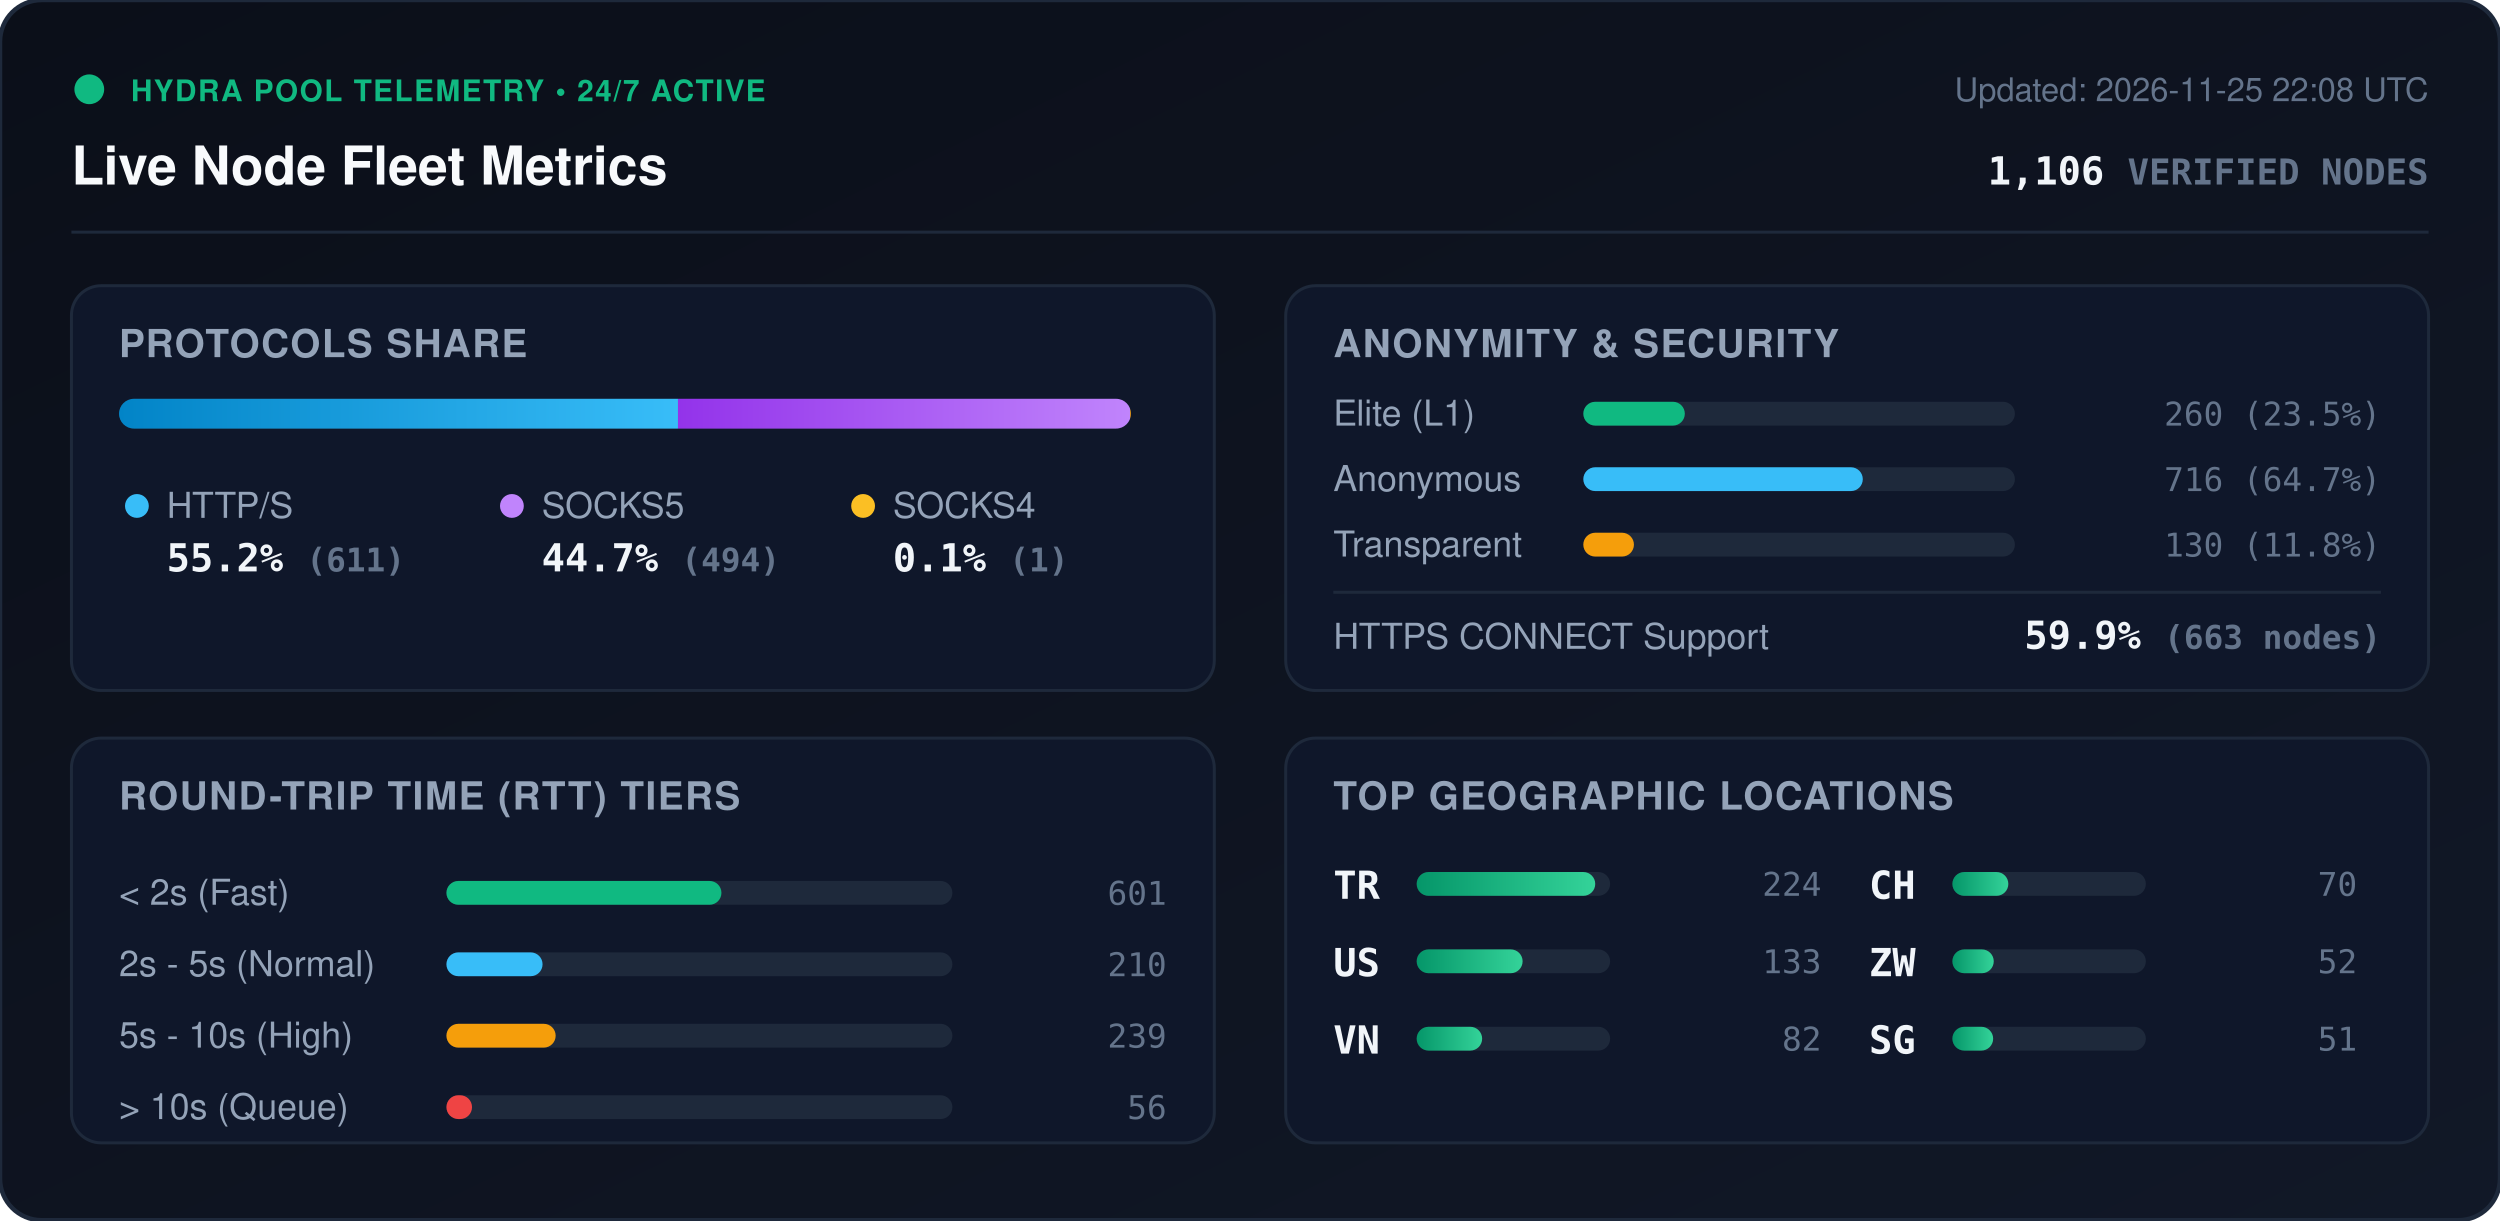
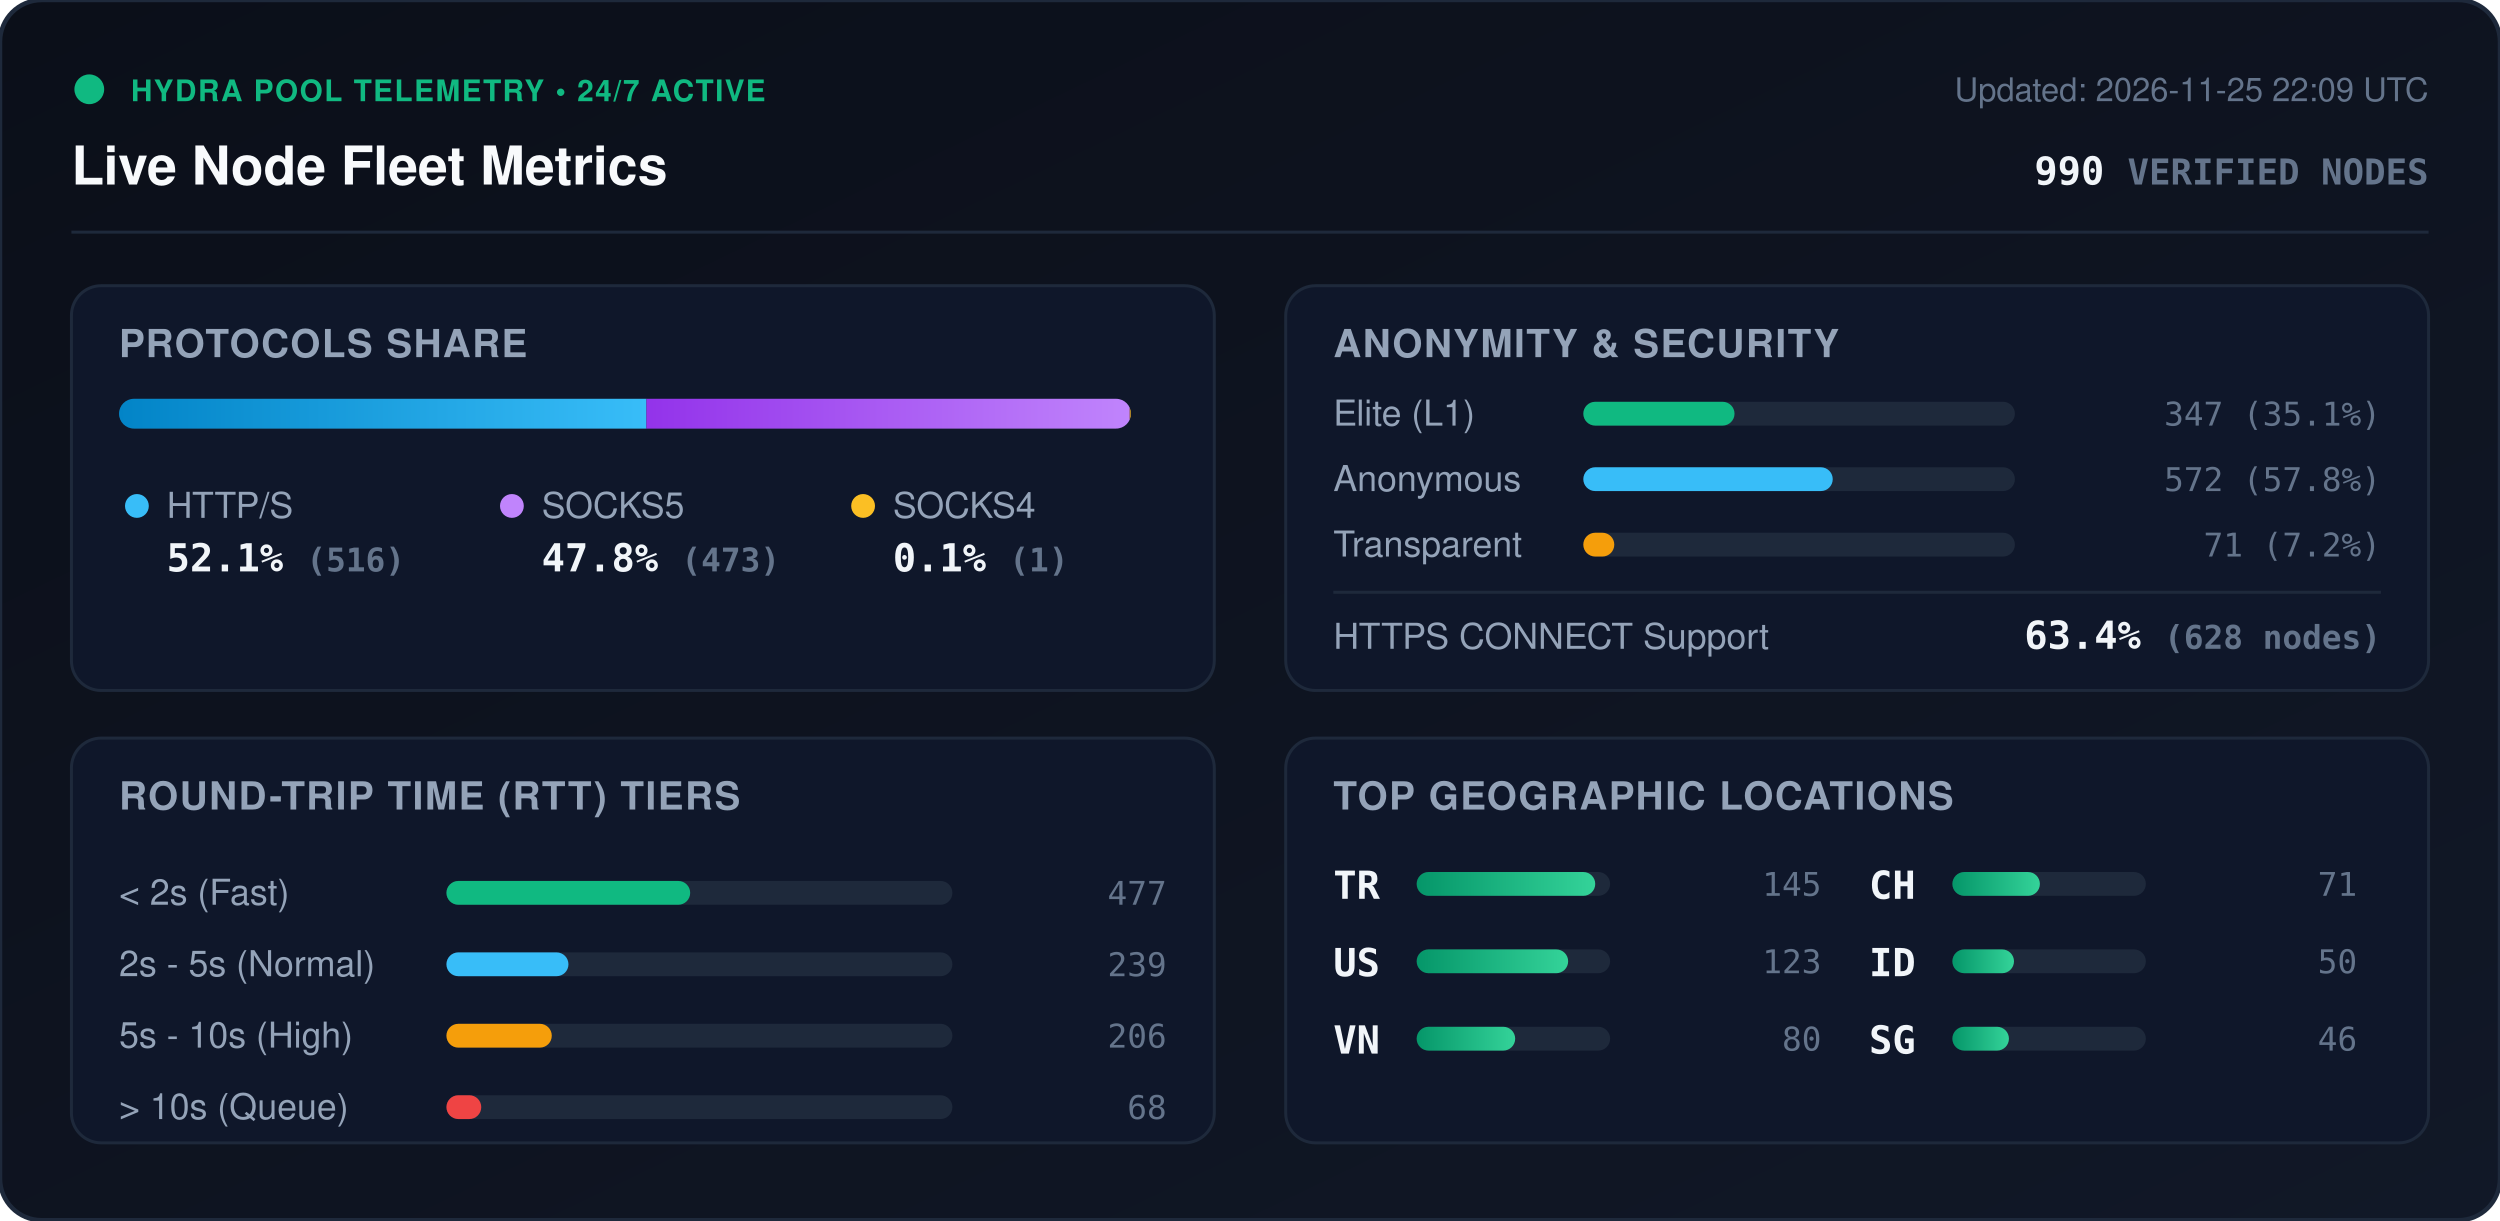
<svg xmlns="http://www.w3.org/2000/svg" viewBox="0 0 840 410" width="840" height="410" style="max-width: 100%; height: auto;">
  <defs>
    <linearGradient id="bg" x1="0%" y1="0%" x2="100%" y2="100%">
      <stop offset="0%" stop-color="#0b0f19" />
      <stop offset="100%" stop-color="#111827" />
    </linearGradient>
    <linearGradient id="bar-http" x1="0%" y1="0%" x2="100%" y2="0%">
      <stop offset="0%" stop-color="#0284c7" />
      <stop offset="100%" stop-color="#38bdf8" />
    </linearGradient>
    <linearGradient id="bar-socks5" x1="0%" y1="0%" x2="100%" y2="0%">
      <stop offset="0%" stop-color="#9333ea" />
      <stop offset="100%" stop-color="#c084fc" />
    </linearGradient>
    <linearGradient id="bar-socks4" x1="0%" y1="0%" x2="100%" y2="0%">
      <stop offset="0%" stop-color="#d97706" />
      <stop offset="100%" stop-color="#fbbf24" />
    </linearGradient>
    <linearGradient id="bar-green" x1="0%" y1="0%" x2="100%" y2="0%">
      <stop offset="0%" stop-color="#059669" />
      <stop offset="100%" stop-color="#34d399" />
    </linearGradient>
    <clipPath id="prog-track-clip">
      <rect width="340.0" height="10" rx="5" />
    </clipPath>
    <style>
      .title { font: 700 18px -apple-system, BlinkMacSystemFont, 'Segoe UI', Helvetica, Arial, sans-serif; fill: #f8fafc; }
      .sub { font: 500 11px -apple-system, BlinkMacSystemFont, 'Segoe UI', Helvetica, Arial, sans-serif; fill: #64748b; }
      .section-hdr { font: 600 13px -apple-system, BlinkMacSystemFont, 'Segoe UI', Helvetica, Arial, sans-serif; fill: #94a3b8; letter-spacing: 0.5px; }
      .metric-val { font: 700 13px -apple-system, BlinkMacSystemFont, 'Segoe UI', Helvetica, Arial, sans-serif; fill: #f1f5f9; }
      .metric-lbl { font: 500 12px -apple-system, BlinkMacSystemFont, 'Segoe UI', Helvetica, Arial, sans-serif; fill: #94a3b8; }
      .badge-txt { font: 700 10px -apple-system, BlinkMacSystemFont, 'Segoe UI', Helvetica, Arial, sans-serif; fill: #10b981; letter-spacing: 0.5px; }
      .mono { font-family: ui-monospace, SFMono-Regular, Menlo, Monaco, Consolas, monospace; }
      .pulse { animation: beacon 2s infinite ease-in-out; }
      @keyframes beacon { 0%, 100% { opacity: 1; } 50% { opacity: 0.35; } }
    </style>
  </defs>
  <rect width="840" height="410" rx="14" fill="url(#bg)" stroke="#1e293b" stroke-width="1.5" />
  <g transform="translate(24, 24)">
    <circle cx="6" cy="6" r="5" fill="#10b981" class="pulse" />
    <text x="20" y="10" class="badge-txt">HYDRA POOL TELEMETRY • 24/7 ACTIVE</text>
    <text x="0" y="38" class="title">Live Node Fleet Metrics</text>
-     <text x="792" y="10" text-anchor="end" class="sub">Updated: 2026-11-25 22:08 UTC</text>
-     <text x="792" y="38" text-anchor="end" class="metric-val mono" fill="#38bdf8">1,106 <tspan font-size="12" fill="#64748b">VERIFIED NODES</tspan>
+     <text x="792" y="10" text-anchor="end" class="sub">Updated: 2026-11-25 22:09 UTC</text>
+     <text x="792" y="38" text-anchor="end" class="metric-val mono" fill="#38bdf8">990 <tspan font-size="12" fill="#64748b">VERIFIED NODES</tspan>
    </text>
  </g>
  <line x1="24" y1="78" x2="816" y2="78" stroke="#1e293b" stroke-width="1" />
  <g transform="translate(24, 96)">
    <rect width="384" height="136" rx="10" fill="#0f172a" stroke="#1e293b" />
    <text x="16" y="24" class="section-hdr">PROTOCOLS SHARE</text>
    <g transform="translate(16, 38)">
      <rect width="340.0" height="10" rx="5" fill="#1e293b" />
      <g clip-path="url(#prog-track-clip)">
-         <rect x="0" width="187.8" height="10" fill="url(#bar-http)" />
-         <rect x="187.8" width="151.9" height="10" fill="url(#bar-socks5)" />
-         <rect x="339.7" width="0.3" height="10" fill="url(#bar-socks4)" />
+         <rect x="0" width="177.2" height="10" fill="url(#bar-http)" />
+         <rect x="177.2" width="162.4" height="10" fill="url(#bar-socks5)" />
+         <rect x="339.6" width="0.3" height="10" fill="url(#bar-socks4)" />
      </g>
    </g>
    <g transform="translate(16, 68)">
      <circle cx="6" cy="6" r="4" fill="#38bdf8" />
      <text x="16" y="10" class="metric-lbl">HTTP/S</text>
-       <text x="16" y="28" class="metric-val mono">55.2% <tspan font-size="11" fill="#64748b">(611)</tspan>
+       <text x="16" y="28" class="metric-val mono">52.1% <tspan font-size="11" fill="#64748b">(516)</tspan>
      </text>
      <circle cx="132" cy="6" r="4" fill="#c084fc" />
      <text x="142" y="10" class="metric-lbl">SOCKS5</text>
-       <text x="142" y="28" class="metric-val mono">44.7% <tspan font-size="11" fill="#64748b">(494)</tspan>
+       <text x="142" y="28" class="metric-val mono">47.8% <tspan font-size="11" fill="#64748b">(473)</tspan>
      </text>
      <circle cx="250" cy="6" r="4" fill="#fbbf24" />
      <text x="260" y="10" class="metric-lbl">SOCKS4</text>
      <text x="260" y="28" class="metric-val mono">0.1% <tspan font-size="11" fill="#64748b">(1)</tspan>
      </text>
    </g>
  </g>
  <g transform="translate(432, 96)">
    <rect width="384" height="136" rx="10" fill="#0f172a" stroke="#1e293b" />
    <text x="16" y="24" class="section-hdr">ANONYMITY &amp; SECURITY</text>
    <text x="16" y="47" class="metric-lbl">Elite (L1)</text>
    <rect x="100" y="39" width="145.0" height="8" rx="4" fill="#1e293b" />
-     <rect x="100" y="39" width="34.1" height="8" rx="4" fill="#10b981" />
-     <text x="368" y="47" text-anchor="end" class="mono sub" fill="#e2e8f0">260 (23.5%)</text>
+     <rect x="100" y="39" width="50.8" height="8" rx="4" fill="#10b981" />
+     <text x="368" y="47" text-anchor="end" class="mono sub" fill="#e2e8f0">347 (35.1%)</text>
    <text x="16" y="69" class="metric-lbl">Anonymous</text>
    <rect x="100" y="61" width="145.0" height="8" rx="4" fill="#1e293b" />
-     <rect x="100" y="61" width="93.9" height="8" rx="4" fill="#38bdf8" />
-     <text x="368" y="69" text-anchor="end" class="mono sub" fill="#e2e8f0">716 (64.7%)</text>
+     <rect x="100" y="61" width="83.8" height="8" rx="4" fill="#38bdf8" />
+     <text x="368" y="69" text-anchor="end" class="mono sub" fill="#e2e8f0">572 (57.8%)</text>
    <text x="16" y="91" class="metric-lbl">Transparent</text>
    <rect x="100" y="83" width="145.0" height="8" rx="4" fill="#1e293b" />
-     <rect x="100" y="83" width="17.0" height="8" rx="4" fill="#f59e0b" />
-     <text x="368" y="91" text-anchor="end" class="mono sub" fill="#e2e8f0">130 (11.8%)</text>
+     <rect x="100" y="83" width="10.4" height="8" rx="4" fill="#f59e0b" />
+     <text x="368" y="91" text-anchor="end" class="mono sub" fill="#e2e8f0">71 (7.2%)</text>
    <line x1="16" y1="103" x2="368" y2="103" stroke="#1e293b" stroke-width="1" />
    <text x="16" y="122" class="metric-lbl">HTTPS CONNECT Support</text>
-     <text x="368" y="122" text-anchor="end" class="metric-val mono" fill="#34d399">59.9% <tspan font-size="11" fill="#64748b">(663 nodes)</tspan>
+     <text x="368" y="122" text-anchor="end" class="metric-val mono" fill="#34d399">63.4% <tspan font-size="11" fill="#64748b">(628 nodes)</tspan>
    </text>
  </g>
  <g transform="translate(24, 248)">
    <rect width="384" height="136" rx="10" fill="#0f172a" stroke="#1e293b" />
    <text x="16" y="24" class="section-hdr">ROUND-TRIP TIME (RTT) TIERS</text>
    <g transform="translate(16, 42)">
      <text x="0" y="14" class="metric-lbl">&lt; 2s (Fast)</text>
      <rect x="110" y="6" width="170" height="8" rx="4" fill="#1e293b" />
-       <rect x="110" y="6" width="92.4" height="8" rx="4" fill="#10b981" />
-       <text x="352" y="14" text-anchor="end" class="mono sub">601</text>
+       <rect x="110" y="6" width="81.9" height="8" rx="4" fill="#10b981" />
+       <text x="352" y="14" text-anchor="end" class="mono sub">477</text>
      <text x="0" y="38" class="metric-lbl">2s - 5s (Normal)</text>
      <rect x="110" y="30" width="170" height="8" rx="4" fill="#1e293b" />
-       <rect x="110" y="30" width="32.3" height="8" rx="4" fill="#38bdf8" />
-       <text x="352" y="38" text-anchor="end" class="mono sub">210</text>
+       <rect x="110" y="30" width="41.0" height="8" rx="4" fill="#38bdf8" />
+       <text x="352" y="38" text-anchor="end" class="mono sub">239</text>
      <text x="0" y="62" class="metric-lbl">5s - 10s (High)</text>
      <rect x="110" y="54" width="170" height="8" rx="4" fill="#1e293b" />
-       <rect x="110" y="54" width="36.7" height="8" rx="4" fill="#f59e0b" />
-       <text x="352" y="62" text-anchor="end" class="mono sub">239</text>
+       <rect x="110" y="54" width="35.4" height="8" rx="4" fill="#f59e0b" />
+       <text x="352" y="62" text-anchor="end" class="mono sub">206</text>
      <text x="0" y="86" class="metric-lbl">&gt; 10s (Queue)</text>
      <rect x="110" y="78" width="170" height="8" rx="4" fill="#1e293b" />
-       <rect x="110" y="78" width="8.6" height="8" rx="4" fill="#ef4444" />
-       <text x="352" y="86" text-anchor="end" class="mono sub">56</text>
+       <rect x="110" y="78" width="11.7" height="8" rx="4" fill="#ef4444" />
+       <text x="352" y="86" text-anchor="end" class="mono sub">68</text>
    </g>
  </g>
  <g transform="translate(432, 248)">
    <rect width="384" height="136" rx="10" fill="#0f172a" stroke="#1e293b" />
    <text x="16" y="24" class="section-hdr">TOP GEOGRAPHIC LOCATIONS</text>
    <g transform="translate(16, 42)">
      <g transform="translate(0, 0)">
        <text x="0" y="12" class="mono metric-val" font-size="12">TR</text>
        <rect x="28" y="3" width="65" height="8" rx="4" fill="#1e293b" />
        <rect x="28" y="3" width="60.0" height="8" rx="4" fill="url(#bar-green)" />
-         <text x="164" y="11" text-anchor="end" class="mono sub">224</text>
+         <text x="164" y="11" text-anchor="end" class="mono sub">145</text>
      </g>
      <g transform="translate(0, 26)">
        <text x="0" y="12" class="mono metric-val" font-size="12">US</text>
        <rect x="28" y="3" width="65" height="8" rx="4" fill="#1e293b" />
-         <rect x="28" y="3" width="35.6" height="8" rx="4" fill="url(#bar-green)" />
-         <text x="164" y="11" text-anchor="end" class="mono sub">133</text>
+         <rect x="28" y="3" width="50.9" height="8" rx="4" fill="url(#bar-green)" />
+         <text x="164" y="11" text-anchor="end" class="mono sub">123</text>
      </g>
      <g transform="translate(0, 52)">
        <text x="0" y="12" class="mono metric-val" font-size="12">VN</text>
        <rect x="28" y="3" width="65" height="8" rx="4" fill="#1e293b" />
-         <rect x="28" y="3" width="22.0" height="8" rx="4" fill="url(#bar-green)" />
-         <text x="164" y="11" text-anchor="end" class="mono sub">82</text>
+         <rect x="28" y="3" width="33.1" height="8" rx="4" fill="url(#bar-green)" />
+         <text x="164" y="11" text-anchor="end" class="mono sub">80</text>
      </g>
      <g transform="translate(180, 0)">
        <text x="0" y="12" class="mono metric-val" font-size="12">CH</text>
        <rect x="28" y="3" width="65" height="8" rx="4" fill="#1e293b" />
-         <rect x="28" y="3" width="18.8" height="8" rx="4" fill="url(#bar-green)" />
-         <text x="164" y="11" text-anchor="end" class="mono sub">70</text>
+         <rect x="28" y="3" width="29.4" height="8" rx="4" fill="url(#bar-green)" />
+         <text x="164" y="11" text-anchor="end" class="mono sub">71</text>
      </g>
      <g transform="translate(180, 26)">
-         <text x="0" y="12" class="mono metric-val" font-size="12">ZW</text>
+         <text x="0" y="12" class="mono metric-val" font-size="12">ID</text>
        <rect x="28" y="3" width="65" height="8" rx="4" fill="#1e293b" />
-         <rect x="28" y="3" width="13.9" height="8" rx="4" fill="url(#bar-green)" />
-         <text x="164" y="11" text-anchor="end" class="mono sub">52</text>
+         <rect x="28" y="3" width="20.7" height="8" rx="4" fill="url(#bar-green)" />
+         <text x="164" y="11" text-anchor="end" class="mono sub">50</text>
      </g>
      <g transform="translate(180, 52)">
        <text x="0" y="12" class="mono metric-val" font-size="12">SG</text>
        <rect x="28" y="3" width="65" height="8" rx="4" fill="#1e293b" />
-         <rect x="28" y="3" width="13.7" height="8" rx="4" fill="url(#bar-green)" />
-         <text x="164" y="11" text-anchor="end" class="mono sub">51</text>
+         <rect x="28" y="3" width="19.0" height="8" rx="4" fill="url(#bar-green)" />
+         <text x="164" y="11" text-anchor="end" class="mono sub">46</text>
      </g>
    </g>
  </g>
</svg>
